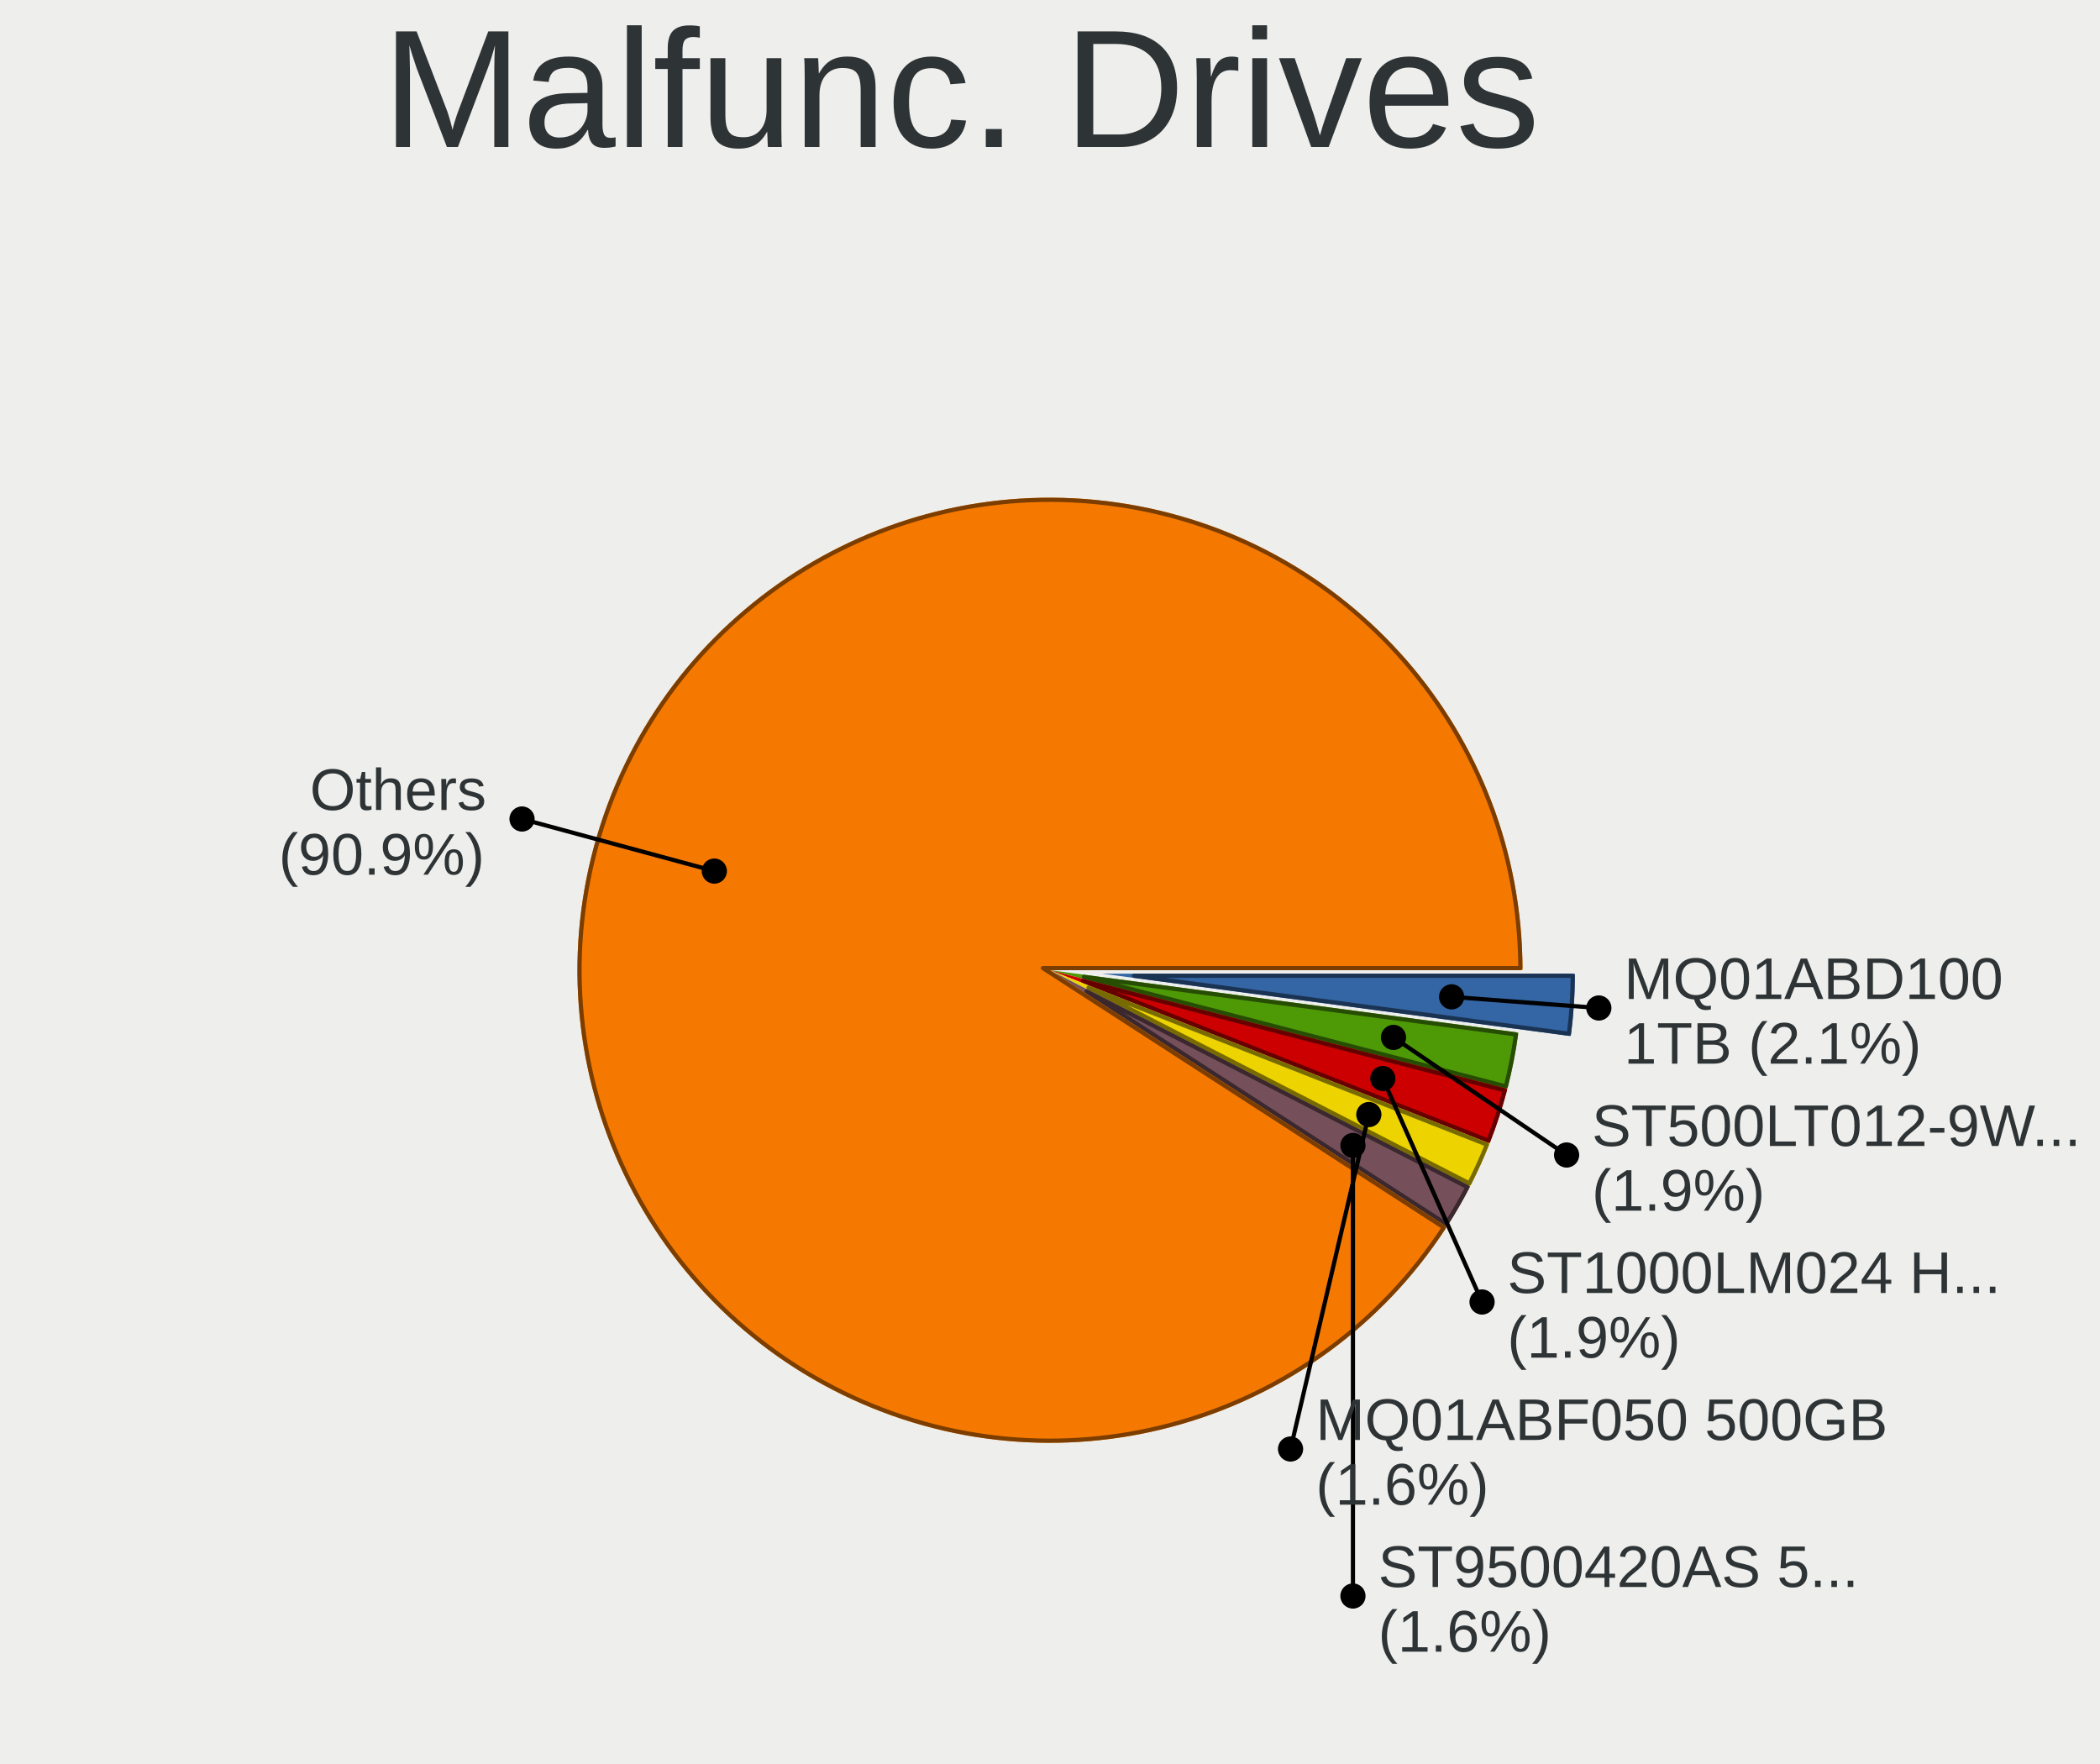
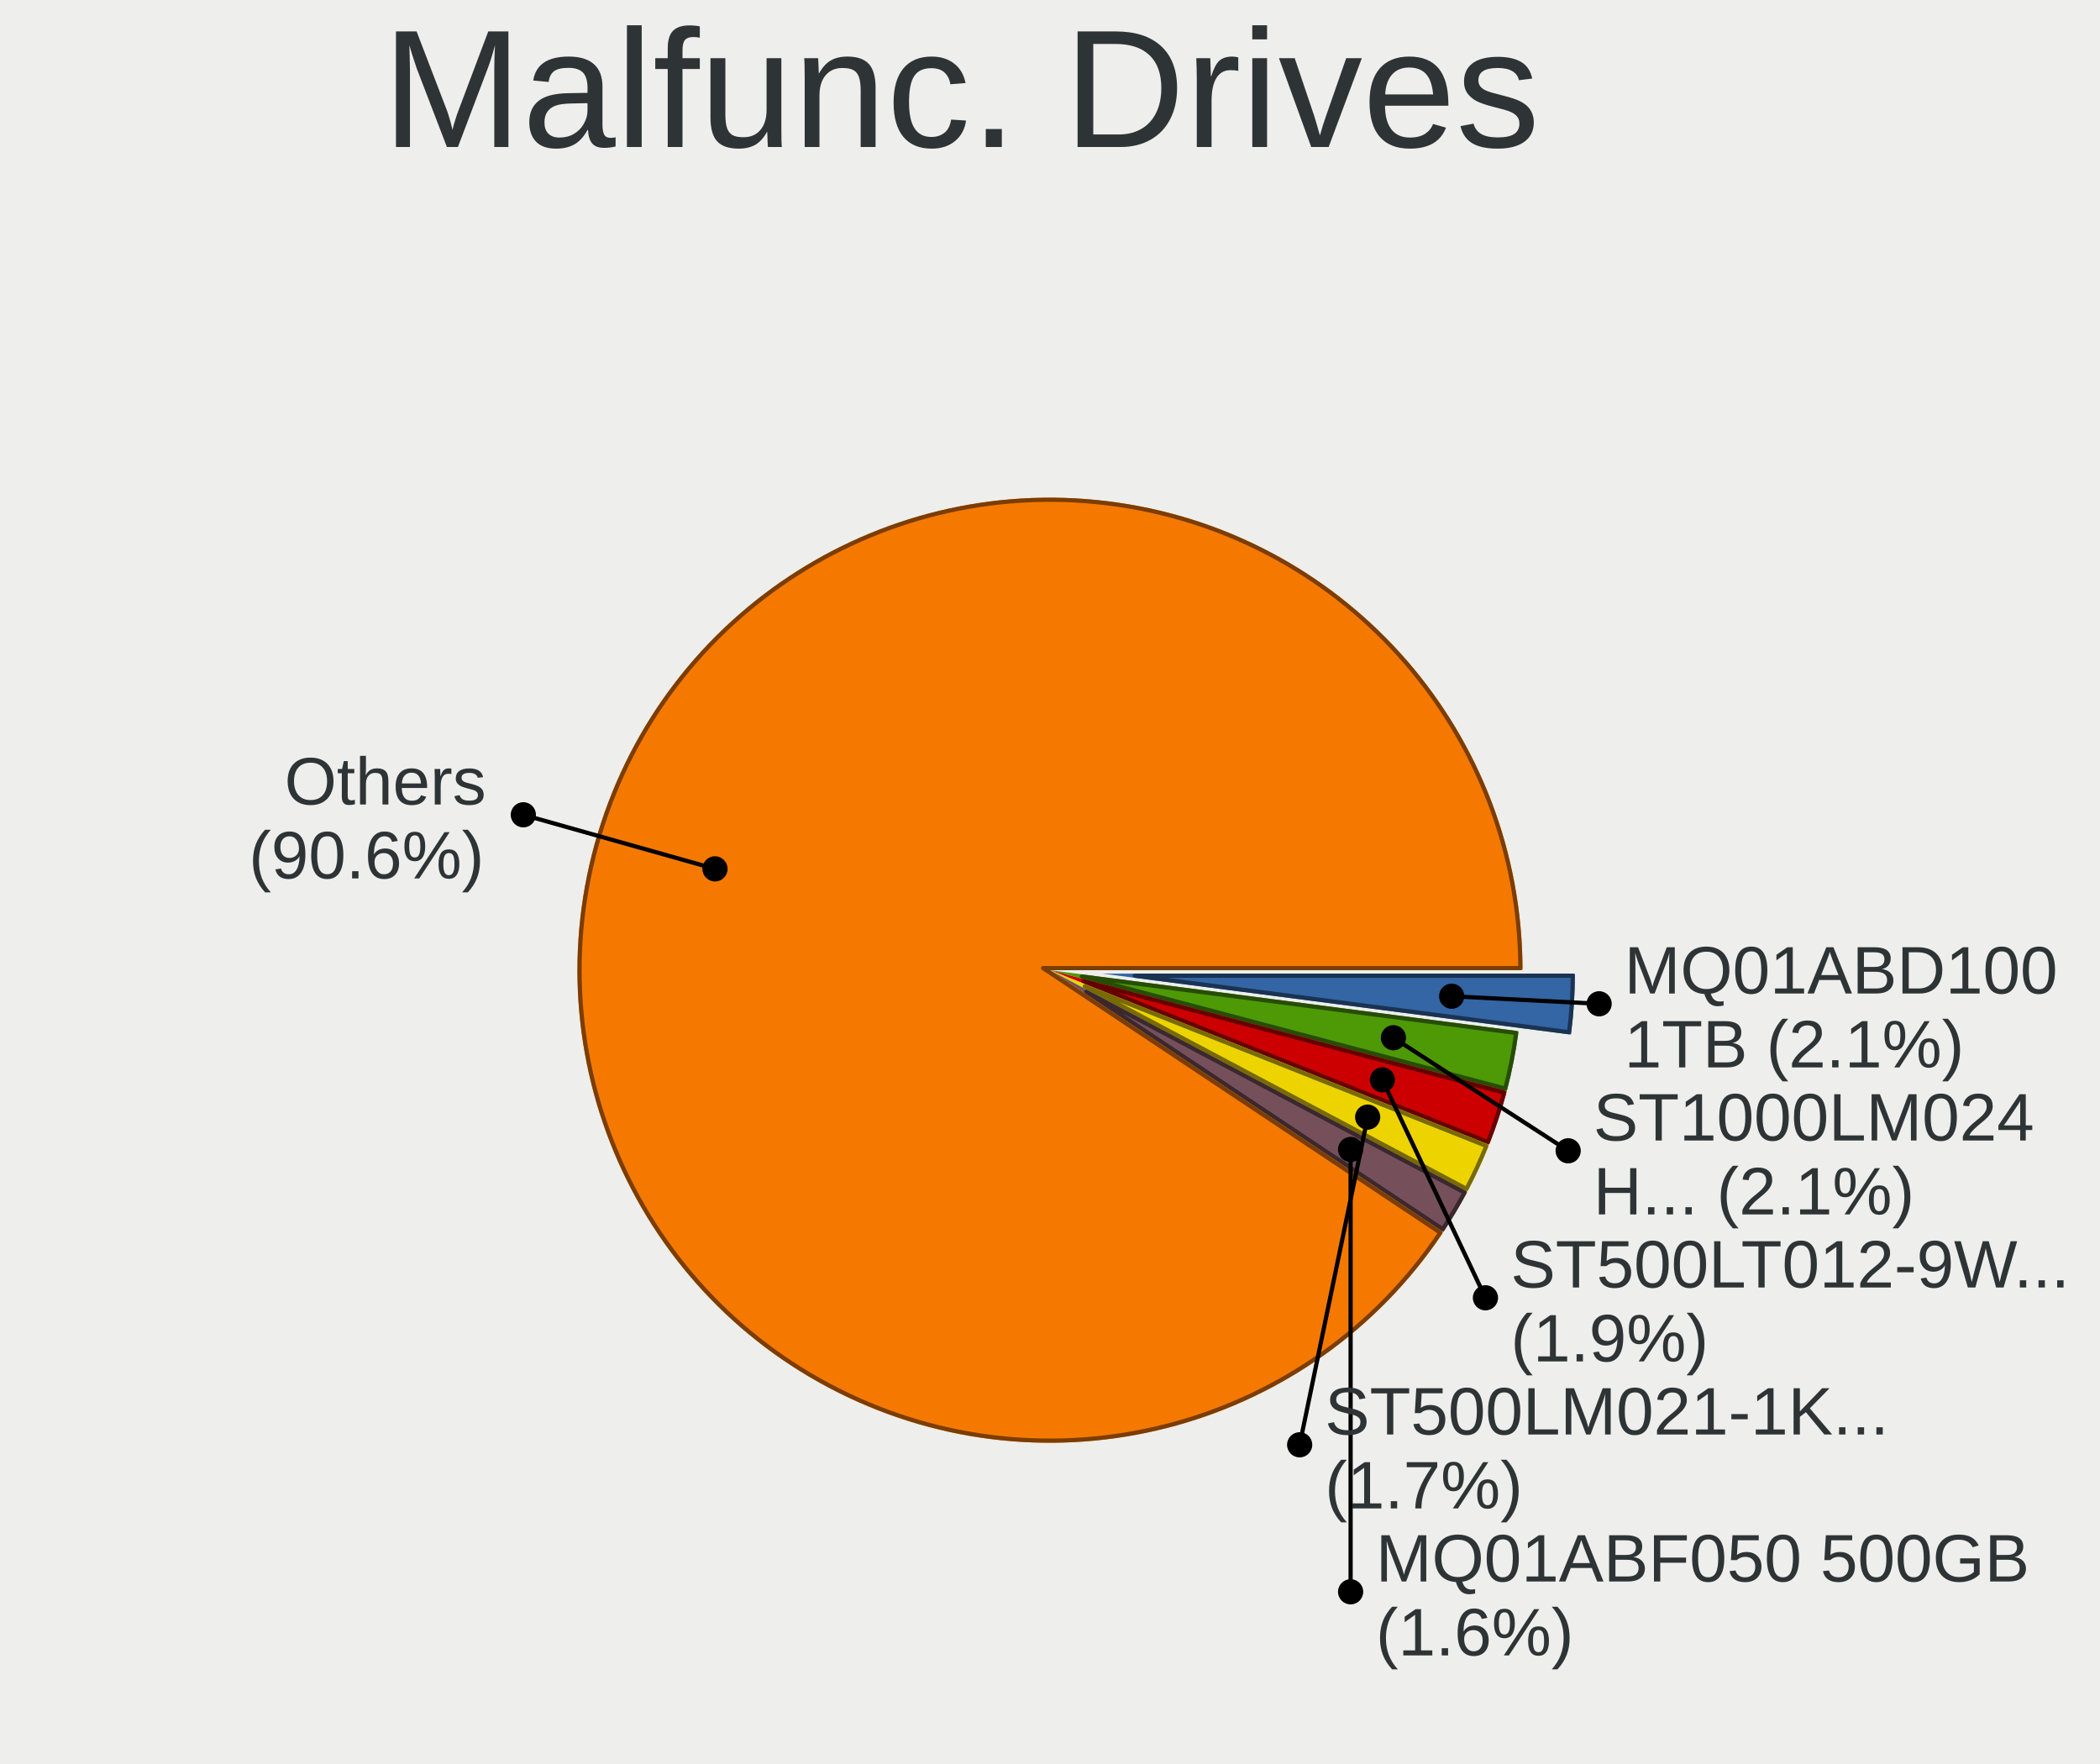
<svg xmlns="http://www.w3.org/2000/svg" width="500" height="420" version="1.0" id="ezcGraph">
  <defs />
  <g id="ezcGraphChart" color-rendering="optimizeQuality" shape-rendering="geometricPrecision" text-rendering="optimizeLegibility">
    <path d=" M 0,420 L 0,0 L 500,0 L 500,420 L 0,420 z " style="fill: #eeeeec; fill-opacity: 1.00; stroke: none;" id="ezcGraphPolygon_1" />
    <path d=" M 0,42 L 0,0 L 500,0 L 500,42 L 0,42 z " style="fill: #000000; fill-opacity: 0.00; stroke: none;" id="ezcGraphPolygon_2" />
-     <path d="M 262.47,231.83 L 374.97,231.83 A 112.50,112.50 0 0,1 373.99,246.69 z" style="fill: #3465a4; fill-opacity: 1.00; stroke: none; cursor: pointer;" id="ezcGraphCircleSector_4" />
-     <path d="M 270.01,232.33 L 374.47,232.33 A 112.00,112.00 0 0,1 373.56,246.13 z" style="fill: none; stroke: #1a3352; stroke-width: 1; stroke-opacity: 1.00; stroke-linecap: round; stroke-linejoin: round;" id="ezcGraphCircleSector_5" />
-     <path d="M 250.00,231.00 L 361.51,245.86 A 112.50,112.50 0 0,1 358.89,259.27 z" style="fill: #4e9a06; fill-opacity: 1.00; stroke: none; cursor: pointer;" id="ezcGraphCircleSector_6" />
-     <path d="M 258.08,232.58 L 360.95,246.29 A 112.00,112.00 0 0,1 358.53,258.66 z" style="fill: none; stroke: #274d03; stroke-width: 1; stroke-opacity: 1.00; stroke-linecap: round; stroke-linejoin: round;" id="ezcGraphCircleSector_7" />
-     <path d="M 250.00,231.00 L 358.89,259.27 A 112.50,112.50 0 0,1 354.66,272.25 z" style="fill: #cc0000; fill-opacity: 1.00; stroke: none; cursor: pointer;" id="ezcGraphCircleSector_8" />
-     <path d="M 257.83,233.55 L 358.28,259.62 A 112.00,112.00 0 0,1 354.38,271.60 z" style="fill: none; stroke: #660000; stroke-width: 1; stroke-opacity: 1.00; stroke-linecap: round; stroke-linejoin: round;" id="ezcGraphCircleSector_9" />
-     <path d="M 250.00,231.00 L 354.66,272.25 A 112.50,112.50 0 0,1 350.05,282.43 z" style="fill: #edd400; fill-opacity: 1.00; stroke: none; cursor: pointer;" id="ezcGraphCircleSector_10" />
-     <path d="M 259.17,235.15 L 354.02,272.53 A 112.00,112.00 0 0,1 349.84,281.76 z" style="fill: none; stroke: #776a00; stroke-width: 1; stroke-opacity: 1.00; stroke-linecap: round; stroke-linejoin: round;" id="ezcGraphCircleSector_11" />
-     <path d="M 250.00,231.00 L 350.05,282.43 A 112.50,112.50 0 0,1 344.46,292.11 z" style="fill: #75505b; fill-opacity: 1.00; stroke: none; cursor: pointer;" id="ezcGraphCircleSector_12" />
-     <path d="M 258.71,236.04 L 349.38,282.65 A 112.00,112.00 0 0,1 344.31,291.42 z" style="fill: none; stroke: #3b282e; stroke-width: 1; stroke-opacity: 1.00; stroke-linecap: round; stroke-linejoin: round;" id="ezcGraphCircleSector_13" />
-     <path d="M 250.00,231.00 L 344.46,292.11 A 112.50,112.50 0 1,1 362.50,231.00 z" style="fill: #f57900; fill-opacity: 1.00; stroke: none;" id="ezcGraphCircleSector_14" />
-     <path d="M 248.31,230.50 L 343.77,292.26 A 112.00,112.00 0 1,1 362.00,230.50 z" style="fill: none; stroke: #7b3d00; stroke-width: 1; stroke-opacity: 1.00; stroke-linecap: round; stroke-linejoin: round;" id="ezcGraphCircleSector_15" />
-     <path d=" M 170.078,207.402 L 124.296,195" style="fill: none; stroke: #000000; stroke-width: 1; stroke-opacity: 1.00; stroke-linecap: round; stroke-linejoin: round;" id="ezcGraphLine_16" />
-     <ellipse cx="170.078" cy="207.402" rx="3" ry="3" style="fill: #000000; fill-opacity: 1.00; stroke: none;" id="ezcGraphCircle_17" />
-     <ellipse cx="124.296" cy="195" rx="3" ry="3" style="fill: #000000; fill-opacity: 1.00; stroke: none;" id="ezcGraphCircle_18" />
-     <path d=" M 345.623,237.345 L 380.676,240" style="fill: none; stroke: #000000; stroke-width: 1; stroke-opacity: 1.00; stroke-linecap: round; stroke-linejoin: round;" id="ezcGraphLine_20" />
-     <ellipse cx="345.623" cy="237.345" rx="3" ry="3" style="fill: #000000; fill-opacity: 1.00; stroke: none;" id="ezcGraphCircle_21" />
-     <ellipse cx="380.676" cy="240" rx="3" ry="3" style="fill: #000000; fill-opacity: 1.00; stroke: none;" id="ezcGraphCircle_22" />
-     <path d=" M 331.782,247.004 L 373,275" style="fill: none; stroke: #000000; stroke-width: 1; stroke-opacity: 1.00; stroke-linecap: round; stroke-linejoin: round;" id="ezcGraphLine_24" />
-     <ellipse cx="331.782" cy="247.004" rx="3" ry="3" style="fill: #000000; fill-opacity: 1.00; stroke: none;" id="ezcGraphCircle_25" />
-     <ellipse cx="373" cy="275" rx="3" ry="3" style="fill: #000000; fill-opacity: 1.00; stroke: none;" id="ezcGraphCircle_26" />
-     <path d=" M 329.24,256.795 L 352.871,310" style="fill: none; stroke: #000000; stroke-width: 1; stroke-opacity: 1.00; stroke-linecap: round; stroke-linejoin: round;" id="ezcGraphLine_28" />
-     <ellipse cx="329.24" cy="256.795" rx="3" ry="3" style="fill: #000000; fill-opacity: 1.00; stroke: none;" id="ezcGraphCircle_29" />
-     <ellipse cx="352.871" cy="310" rx="3" ry="3" style="fill: #000000; fill-opacity: 1.00; stroke: none;" id="ezcGraphCircle_30" />
-     <path d=" M 325.915,265.37 L 307.274,345" style="fill: none; stroke: #000000; stroke-width: 1; stroke-opacity: 1.00; stroke-linecap: round; stroke-linejoin: round;" id="ezcGraphLine_32" />
-     <ellipse cx="325.915" cy="265.37" rx="3" ry="3" style="fill: #000000; fill-opacity: 1.00; stroke: none;" id="ezcGraphCircle_33" />
-     <ellipse cx="307.274" cy="345" rx="3" ry="3" style="fill: #000000; fill-opacity: 1.00; stroke: none;" id="ezcGraphCircle_34" />
-     <path d=" M 322.13,272.733 L 322.13,380" style="fill: none; stroke: #000000; stroke-width: 1; stroke-opacity: 1.00; stroke-linecap: round; stroke-linejoin: round;" id="ezcGraphLine_36" />
-     <ellipse cx="322.13" cy="272.733" rx="3" ry="3" style="fill: #000000; fill-opacity: 1.00; stroke: none;" id="ezcGraphCircle_37" />
-     <ellipse cx="322.13" cy="380" rx="3" ry="3" style="fill: #000000; fill-opacity: 1.00; stroke: none;" id="ezcGraphCircle_38" />
+     <path d="M 262.47,231.81 L 374.97,231.81 A 112.50,112.50 0 0,1 374.03,246.33 z" style="fill: #3465a4; fill-opacity: 1.00; stroke: none; cursor: pointer;" id="ezcGraphCircleSector_4" />
+     <path d="M 270.19,232.31 L 374.47,232.31 A 112.00,112.00 0 0,1 373.60,245.77 z" style="fill: none; stroke: #1a3352; stroke-width: 1; stroke-opacity: 1.00; stroke-linecap: round; stroke-linejoin: round;" id="ezcGraphCircleSector_5" />
+     <path d="M 250.00,231.00 L 361.56,245.52 A 112.50,112.50 0 0,1 358.75,259.80 z" style="fill: #4e9a06; fill-opacity: 1.00; stroke: none; cursor: pointer;" id="ezcGraphCircleSector_6" />
+     <path d="M 257.59,232.49 L 361.00,245.95 A 112.00,112.00 0 0,1 358.40,259.19 z" style="fill: none; stroke: #274d03; stroke-width: 1; stroke-opacity: 1.00; stroke-linecap: round; stroke-linejoin: round;" id="ezcGraphCircleSector_7" />
+     <path d="M 250.00,231.00 L 358.75,259.80 A 112.50,112.50 0 0,1 354.54,272.56 z" style="fill: #cc0000; fill-opacity: 1.00; stroke: none; cursor: pointer;" id="ezcGraphCircleSector_8" />
+     <path d="M 257.95,233.62 L 358.14,260.16 A 112.00,112.00 0 0,1 354.26,271.91 z" style="fill: none; stroke: #660000; stroke-width: 1; stroke-opacity: 1.00; stroke-linecap: round; stroke-linejoin: round;" id="ezcGraphCircleSector_9" />
+     <path d="M 250.00,231.00 L 354.54,272.56 A 112.50,112.50 0 0,1 349.37,283.74 z" style="fill: #edd400; fill-opacity: 1.00; stroke: none; cursor: pointer;" id="ezcGraphCircleSector_10" />
+     <path d="M 258.29,234.83 L 353.89,272.84 A 112.00,112.00 0 0,1 349.17,283.06 z" style="fill: none; stroke: #776a00; stroke-width: 1; stroke-opacity: 1.00; stroke-linecap: round; stroke-linejoin: round;" id="ezcGraphCircleSector_11" />
+     <path d="M 250.00,231.00 L 349.37,283.74 A 112.50,112.50 0 0,1 343.64,293.36 z" style="fill: #75505b; fill-opacity: 1.00; stroke: none; cursor: pointer;" id="ezcGraphCircleSector_12" />
+     <path d="M 258.63,236.15 L 348.70,283.95 A 112.00,112.00 0 0,1 343.50,292.66 z" style="fill: none; stroke: #3b282e; stroke-width: 1; stroke-opacity: 1.00; stroke-linecap: round; stroke-linejoin: round;" id="ezcGraphCircleSector_13" />
+     <path d="M 250.00,231.00 L 343.64,293.36 A 112.50,112.50 0 1,1 362.50,231.00 z" style="fill: #f57900; fill-opacity: 1.00; stroke: none;" id="ezcGraphCircleSector_14" />
+     <path d="M 248.35,230.50 L 342.94,293.50 A 112.00,112.00 0 1,1 362.00,230.50 z" style="fill: none; stroke: #7b3d00; stroke-width: 1; stroke-opacity: 1.00; stroke-linecap: round; stroke-linejoin: round;" id="ezcGraphCircleSector_15" />
+     <path d=" M 170.236,206.872 L 124.602,194" style="fill: none; stroke: #000000; stroke-width: 1; stroke-opacity: 1.00; stroke-linecap: round; stroke-linejoin: round;" id="ezcGraphLine_16" />
+     <ellipse cx="170.236" cy="206.872" rx="3" ry="3" style="fill: #000000; fill-opacity: 1.00; stroke: none;" id="ezcGraphCircle_17" />
+     <ellipse cx="124.602" cy="194" rx="3" ry="3" style="fill: #000000; fill-opacity: 1.00; stroke: none;" id="ezcGraphCircle_18" />
+     <path d=" M 345.633,237.198 L 380.744,239" style="fill: none; stroke: #000000; stroke-width: 1; stroke-opacity: 1.00; stroke-linecap: round; stroke-linejoin: round;" id="ezcGraphLine_20" />
+     <ellipse cx="345.633" cy="237.198" rx="3" ry="3" style="fill: #000000; fill-opacity: 1.00; stroke: none;" id="ezcGraphCircle_21" />
+     <ellipse cx="380.744" cy="239" rx="3" ry="3" style="fill: #000000; fill-opacity: 1.00; stroke: none;" id="ezcGraphCircle_22" />
+     <path d=" M 331.767,247.079 L 373.371,274" style="fill: none; stroke: #000000; stroke-width: 1; stroke-opacity: 1.00; stroke-linecap: round; stroke-linejoin: round;" id="ezcGraphLine_24" />
+     <ellipse cx="331.767" cy="247.079" rx="3" ry="3" style="fill: #000000; fill-opacity: 1.00; stroke: none;" id="ezcGraphCircle_25" />
+     <ellipse cx="373.371" cy="274" rx="3" ry="3" style="fill: #000000; fill-opacity: 1.00; stroke: none;" id="ezcGraphCircle_26" />
+     <path d=" M 329.139,257.106 L 353.678,309" style="fill: none; stroke: #000000; stroke-width: 1; stroke-opacity: 1.00; stroke-linecap: round; stroke-linejoin: round;" id="ezcGraphLine_28" />
+     <ellipse cx="329.139" cy="257.106" rx="3" ry="3" style="fill: #000000; fill-opacity: 1.00; stroke: none;" id="ezcGraphCircle_29" />
+     <ellipse cx="353.678" cy="309" rx="3" ry="3" style="fill: #000000; fill-opacity: 1.00; stroke: none;" id="ezcGraphCircle_30" />
+     <path d=" M 325.637,265.978 L 309.442,344" style="fill: none; stroke: #000000; stroke-width: 1; stroke-opacity: 1.00; stroke-linecap: round; stroke-linejoin: round;" id="ezcGraphLine_32" />
+     <ellipse cx="325.637" cy="265.978" rx="3" ry="3" style="fill: #000000; fill-opacity: 1.00; stroke: none;" id="ezcGraphCircle_33" />
+     <ellipse cx="309.442" cy="344" rx="3" ry="3" style="fill: #000000; fill-opacity: 1.00; stroke: none;" id="ezcGraphCircle_34" />
+     <path d=" M 321.574,273.68 L 321.574,379" style="fill: none; stroke: #000000; stroke-width: 1; stroke-opacity: 1.00; stroke-linecap: round; stroke-linejoin: round;" id="ezcGraphLine_36" />
+     <ellipse cx="321.574" cy="273.68" rx="3" ry="3" style="fill: #000000; fill-opacity: 1.00; stroke: none;" id="ezcGraphCircle_37" />
+     <ellipse cx="321.574" cy="379" rx="3" ry="3" style="fill: #000000; fill-opacity: 1.00; stroke: none;" id="ezcGraphCircle_38" />
    <g id="ezcGraphTextBox_3">
      <path d=" M 90.5,42 L 90.5,0.5 L 410,0.5 L 410,42 L 90.5,42 z " style="fill: #ffffff; fill-opacity: 0.00; stroke: none;" id="ezcGraphPolygon_40" />
      <text id="ezcGraphTextBox_3_text" x="91" text-length="318px" y="35" style="font-size: 40px; font-family: 'Arial'; fill: #2e3436; fill-opacity: 1.00; stroke: none;">Malfunc. Drives</text>
    </g>
    <g id="ezcGraphTextBox_19">
-       <path d=" M 65.856,210.05 L 65.856,180.45 L 119.296,180.45 L 119.296,210.05 L 65.856,210.05 z " style="fill: #ffffff; fill-opacity: 0.00; stroke: none;" id="ezcGraphPolygon_41" />
-       <text id="ezcGraphTextBox_19_text" x="73.776" text-length="44.52px" y="192.85" style="font-size: 14px; font-family: 'Arial'; fill: #2e3436; fill-opacity: 1.00; stroke: none;">Others</text>
-       <text id="ezcGraphTextBox_19_text" x="66.356" text-length="51.94px" y="208.25" style="font-size: 14px; font-family: 'Arial'; fill: #2e3436; fill-opacity: 1.00; stroke: none;">(90.9%)</text>
+       <path d=" M 58.742,211.05 L 58.742,177.45 L 119.602,177.45 L 119.602,211.05 L 58.742,211.05 z " style="fill: #ffffff; fill-opacity: 0.00; stroke: none;" id="ezcGraphPolygon_41" />
+       <text id="ezcGraphTextBox_19_text" x="67.722" text-length="50.88px" y="191.55" style="font-size: 16px; font-family: 'Arial'; fill: #2e3436; fill-opacity: 1.00; stroke: none;">Others</text>
+       <text id="ezcGraphTextBox_19_text" x="59.242" text-length="59.36px" y="209.15" style="font-size: 16px; font-family: 'Arial'; fill: #2e3436; fill-opacity: 1.00; stroke: none;">(90.6%)</text>
    </g>
    <g id="ezcGraphTextBox_23" style=" cursor: pointer;">
-       <path d=" M 386.176,255.05 L 386.176,225.45 L 461.876,225.45 L 461.876,255.05 L 386.176,255.05 z " style="fill: #ffffff; fill-opacity: 0.00; stroke: none;" id="ezcGraphPolygon_42" />
-       <text id="ezcGraphTextBox_23_text" x="386.676" text-length="74.2px" y="237.85" style="font-size: 14px; font-family: 'Arial'; fill: #2e3436; fill-opacity: 1.00; stroke: none;">MQ01ABD100</text>
-       <text id="ezcGraphTextBox_23_text" x="386.676" text-length="74.2px" y="253.25" style="font-size: 14px; font-family: 'Arial'; fill: #2e3436; fill-opacity: 1.00; stroke: none;">1TB (2.1%)</text>
+       <path d=" M 386.244,256.05 L 386.244,222.45 L 472.544,222.45 L 472.544,256.05 L 386.244,256.05 z " style="fill: #ffffff; fill-opacity: 0.00; stroke: none;" id="ezcGraphPolygon_42" />
+       <text id="ezcGraphTextBox_23_text" x="386.744" text-length="84.8px" y="236.55" style="font-size: 16px; font-family: 'Arial'; fill: #2e3436; fill-opacity: 1.00; stroke: none;">MQ01ABD100</text>
+       <text id="ezcGraphTextBox_23_text" x="386.744" text-length="84.8px" y="254.15" style="font-size: 16px; font-family: 'Arial'; fill: #2e3436; fill-opacity: 1.00; stroke: none;">1TB (2.1%)</text>
    </g>
    <g id="ezcGraphTextBox_27" style=" cursor: pointer;">
-       <path d=" M 378.5,290.05 L 378.5,260.45 L 498.72,260.45 L 498.72,290.05 L 378.5,290.05 z " style="fill: #ffffff; fill-opacity: 0.00; stroke: none;" id="ezcGraphPolygon_43" />
-       <text id="ezcGraphTextBox_27_text" x="379" text-length="118.72px" y="272.85" style="font-size: 14px; font-family: 'Arial'; fill: #2e3436; fill-opacity: 1.00; stroke: none;">ST500LT012-9W...</text>
-       <text id="ezcGraphTextBox_27_text" x="379" text-length="44.52px" y="288.25" style="font-size: 14px; font-family: 'Arial'; fill: #2e3436; fill-opacity: 1.00; stroke: none;">(1.9%)</text>
+       <path d=" M 378.871,291.05 L 378.871,257.45 L 473.651,257.45 L 473.651,291.05 L 378.871,291.05 z " style="fill: #ffffff; fill-opacity: 0.00; stroke: none;" id="ezcGraphPolygon_43" />
+       <text id="ezcGraphTextBox_27_text" x="379.371" text-length="93.28px" y="271.55" style="font-size: 16px; font-family: 'Arial'; fill: #2e3436; fill-opacity: 1.00; stroke: none;">ST1000LM024</text>
+       <text id="ezcGraphTextBox_27_text" x="379.371" text-length="93.28px" y="289.15" style="font-size: 16px; font-family: 'Arial'; fill: #2e3436; fill-opacity: 1.00; stroke: none;">H... (2.1%)</text>
    </g>
    <g id="ezcGraphTextBox_31" style=" cursor: pointer;">
-       <path d=" M 358.371,325.05 L 358.371,295.45 L 478.591,295.45 L 478.591,325.05 L 358.371,325.05 z " style="fill: #ffffff; fill-opacity: 0.00; stroke: none;" id="ezcGraphPolygon_44" />
-       <text id="ezcGraphTextBox_31_text" x="358.871" text-length="118.72px" y="307.85" style="font-size: 14px; font-family: 'Arial'; fill: #2e3436; fill-opacity: 1.00; stroke: none;">ST1000LM024 H...</text>
-       <text id="ezcGraphTextBox_31_text" x="358.871" text-length="44.52px" y="323.25" style="font-size: 14px; font-family: 'Arial'; fill: #2e3436; fill-opacity: 1.00; stroke: none;">(1.9%)</text>
+       <path d=" M 359.178,326.05 L 359.178,292.45 L 496.358,292.45 L 496.358,326.05 L 359.178,326.05 z " style="fill: #ffffff; fill-opacity: 0.00; stroke: none;" id="ezcGraphPolygon_44" />
+       <text id="ezcGraphTextBox_31_text" x="359.678" text-length="135.68px" y="306.55" style="font-size: 16px; font-family: 'Arial'; fill: #2e3436; fill-opacity: 1.00; stroke: none;">ST500LT012-9W...</text>
+       <text id="ezcGraphTextBox_31_text" x="359.678" text-length="50.88px" y="324.15" style="font-size: 16px; font-family: 'Arial'; fill: #2e3436; fill-opacity: 1.00; stroke: none;">(1.9%)</text>
    </g>
    <g id="ezcGraphTextBox_35" style=" cursor: pointer;">
-       <path d=" M 312.774,360.05 L 312.774,330.45 L 432.994,330.45 L 432.994,360.05 L 312.774,360.05 z " style="fill: #ffffff; fill-opacity: 0.00; stroke: none;" id="ezcGraphPolygon_45" />
-       <text id="ezcGraphTextBox_35_text" x="313.274" text-length="118.72px" y="342.85" style="font-size: 14px; font-family: 'Arial'; fill: #2e3436; fill-opacity: 1.00; stroke: none;">MQ01ABF050 500GB</text>
-       <text id="ezcGraphTextBox_35_text" x="313.274" text-length="44.52px" y="358.25" style="font-size: 14px; font-family: 'Arial'; fill: #2e3436; fill-opacity: 1.00; stroke: none;">(1.6%)</text>
+       <path d=" M 314.942,361.05 L 314.942,327.45 L 452.122,327.45 L 452.122,361.05 L 314.942,361.05 z " style="fill: #ffffff; fill-opacity: 0.00; stroke: none;" id="ezcGraphPolygon_45" />
+       <text id="ezcGraphTextBox_35_text" x="315.442" text-length="135.68px" y="341.55" style="font-size: 16px; font-family: 'Arial'; fill: #2e3436; fill-opacity: 1.00; stroke: none;">ST500LM021-1K...</text>
+       <text id="ezcGraphTextBox_35_text" x="315.442" text-length="50.88px" y="359.15" style="font-size: 16px; font-family: 'Arial'; fill: #2e3436; fill-opacity: 1.00; stroke: none;">(1.7%)</text>
    </g>
    <g id="ezcGraphTextBox_39" style=" cursor: pointer;">
-       <path d=" M 327.63,395.05 L 327.63,365.45 L 447.85,365.45 L 447.85,395.05 L 327.63,395.05 z " style="fill: #ffffff; fill-opacity: 0.00; stroke: none;" id="ezcGraphPolygon_46" />
-       <text id="ezcGraphTextBox_39_text" x="328.13" text-length="118.72px" y="377.85" style="font-size: 14px; font-family: 'Arial'; fill: #2e3436; fill-opacity: 1.00; stroke: none;">ST9500420AS 5...</text>
-       <text id="ezcGraphTextBox_39_text" x="328.13" text-length="44.52px" y="393.25" style="font-size: 14px; font-family: 'Arial'; fill: #2e3436; fill-opacity: 1.00; stroke: none;">(1.6%)</text>
+       <path d=" M 327.074,396.05 L 327.074,362.45 L 464.254,362.45 L 464.254,396.05 L 327.074,396.05 z " style="fill: #ffffff; fill-opacity: 0.00; stroke: none;" id="ezcGraphPolygon_46" />
+       <text id="ezcGraphTextBox_39_text" x="327.574" text-length="135.68px" y="376.55" style="font-size: 16px; font-family: 'Arial'; fill: #2e3436; fill-opacity: 1.00; stroke: none;">MQ01ABF050 500GB</text>
+       <text id="ezcGraphTextBox_39_text" x="327.574" text-length="50.88px" y="394.15" style="font-size: 16px; font-family: 'Arial'; fill: #2e3436; fill-opacity: 1.00; stroke: none;">(1.6%)</text>
    </g>
  </g>
</svg>
